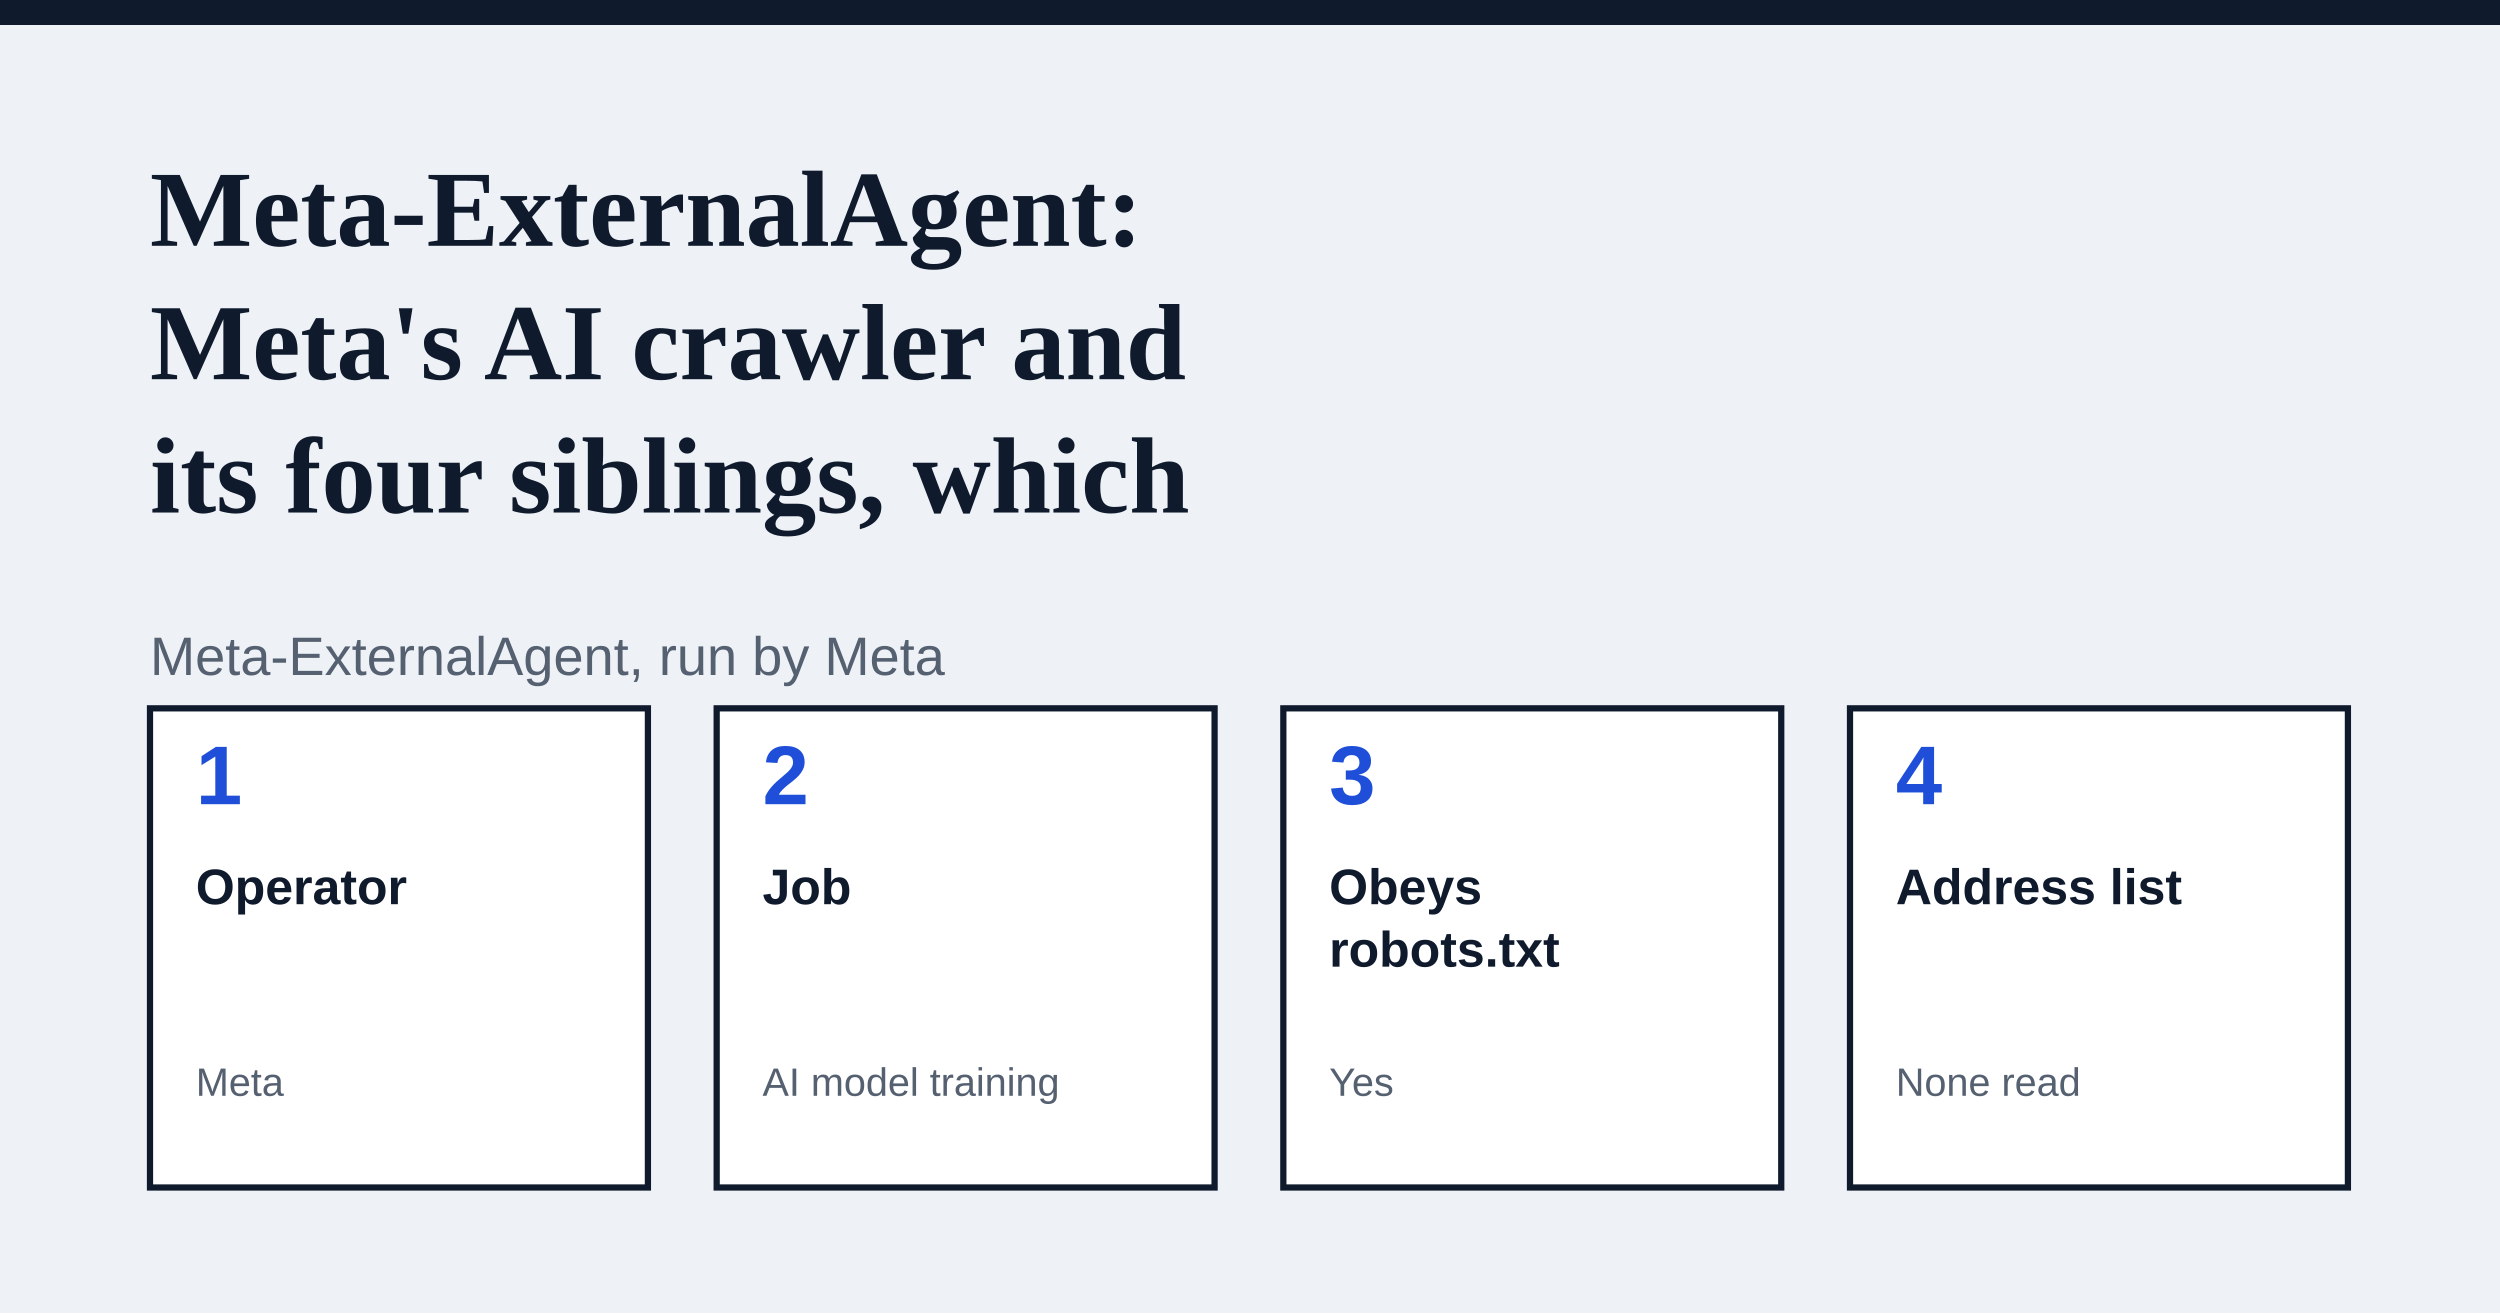
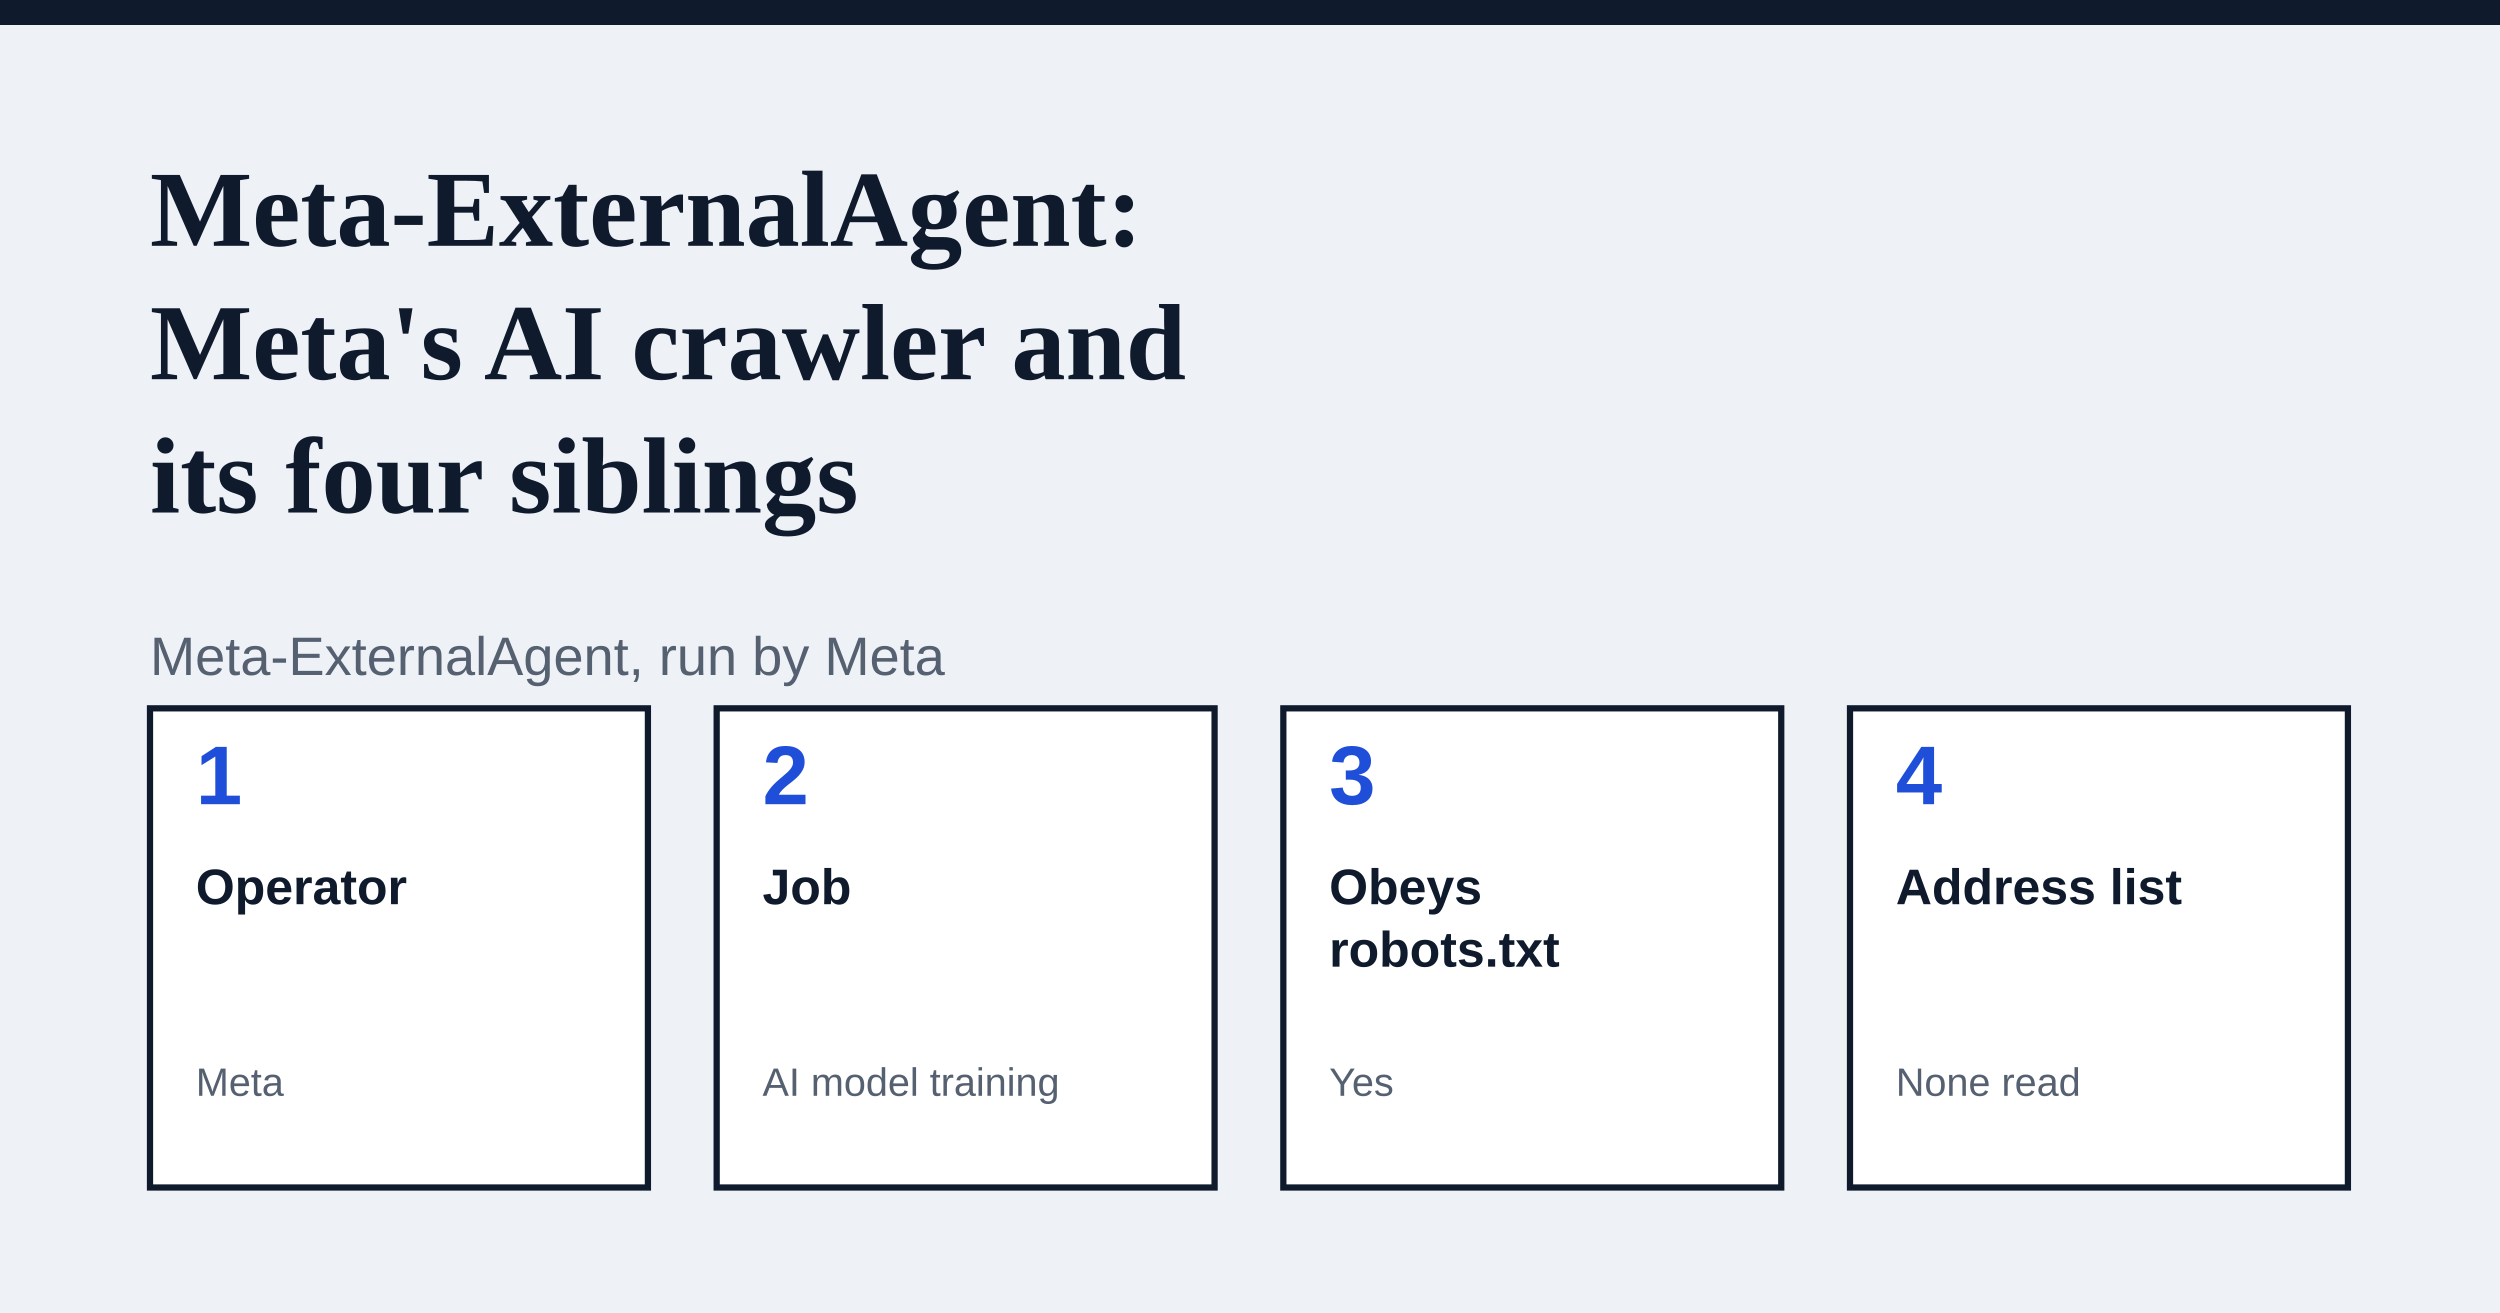
<svg xmlns="http://www.w3.org/2000/svg" viewBox="0 0 1200 630" width="1200" height="630" role="img" aria-labelledby="t d">
  <rect width="1200" height="630" fill="#EEF2F7" />
  <rect width="1200" height="12" fill="#0F1B2D" />
  <text x="72" y="118" font-family="Georgia,'Times New Roman',serif" font-size="52" font-weight="600" fill="#0F1B2D">Meta-ExternalAgent:</text>
  <text x="72" y="182" font-family="Georgia,'Times New Roman',serif" font-size="52" font-weight="600" fill="#0F1B2D">Meta's AI crawler and</text>
-   <text x="72" y="246" font-family="Georgia,'Times New Roman',serif" font-size="52" font-weight="600" fill="#0F1B2D">its four siblings, which</text>
+   <text x="72" y="246" font-family="Georgia,'Times New Roman',serif" font-size="52" font-weight="600" fill="#0F1B2D">its four siblings</text>
  <text x="72" y="324" font-family="system-ui,Arial,sans-serif" font-size="26" fill="#556070">Meta-ExternalAgent, run by Meta</text>
  <g font-family="system-ui,Arial,sans-serif" fill="#0F1B2D">
    <rect x="72" y="340" width="239" height="230" fill="#fff" stroke="#0F1B2D" stroke-width="3" />
    <text x="94" y="386" font-size="40" font-weight="600" fill="#1F4FD8">1</text>
    <text x="94" y="434" font-size="24" font-weight="600">Operator</text>
    <text x="94" y="526" font-size="19" fill="#556070">Meta</text>
    <rect x="344" y="340" width="239" height="230" fill="#fff" stroke="#0F1B2D" stroke-width="3" />
    <text x="366" y="386" font-size="40" font-weight="600" fill="#1F4FD8">2</text>
    <text x="366" y="434" font-size="24" font-weight="600">Job</text>
    <text x="366" y="526" font-size="19" fill="#556070">AI model training</text>
    <rect x="616" y="340" width="239" height="230" fill="#fff" stroke="#0F1B2D" stroke-width="3" />
    <text x="638" y="386" font-size="40" font-weight="600" fill="#1F4FD8">3</text>
    <text x="638" y="434" font-size="24" font-weight="600">Obeys</text>
    <text x="638" y="464" font-size="24" font-weight="600">robots.txt</text>
    <text x="638" y="526" font-size="19" fill="#556070">Yes</text>
    <rect x="888" y="340" width="239" height="230" fill="#fff" stroke="#0F1B2D" stroke-width="3" />
    <text x="910" y="386" font-size="40" font-weight="600" fill="#1F4FD8">4</text>
    <text x="910" y="434" font-size="24" font-weight="600">Address list</text>
    <text x="910" y="526" font-size="19" fill="#556070">None read</text>
  </g>
</svg>
